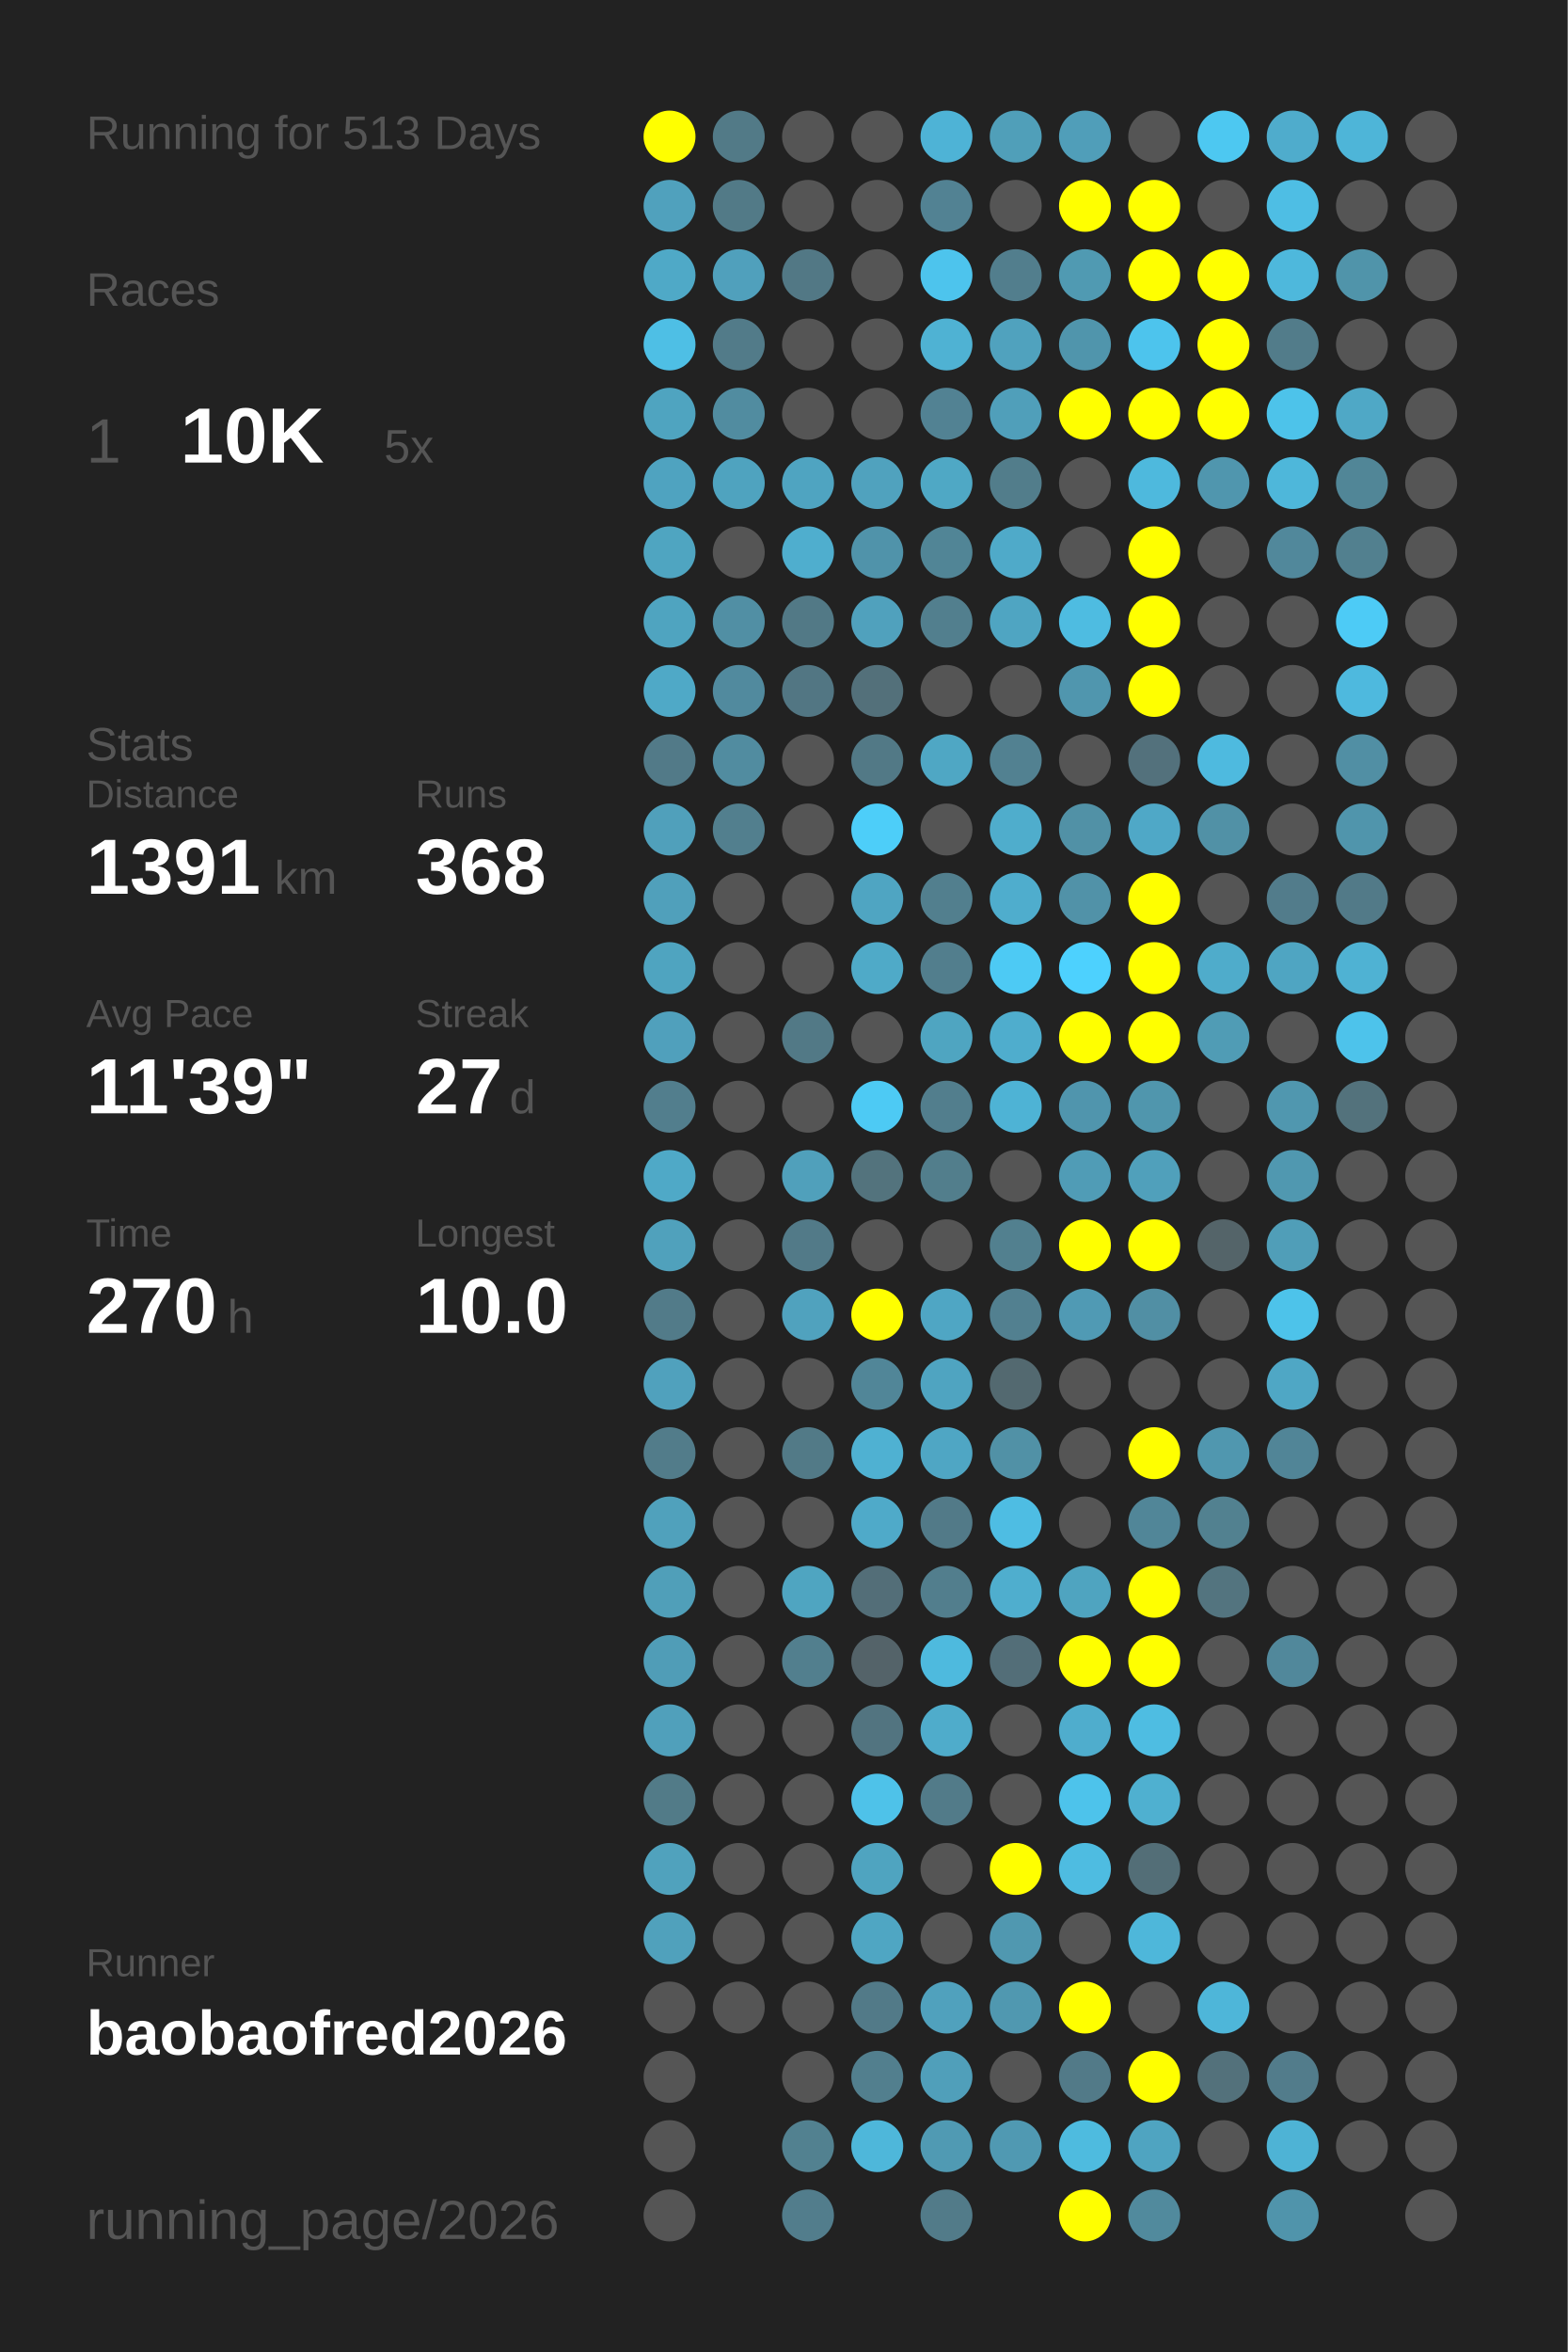
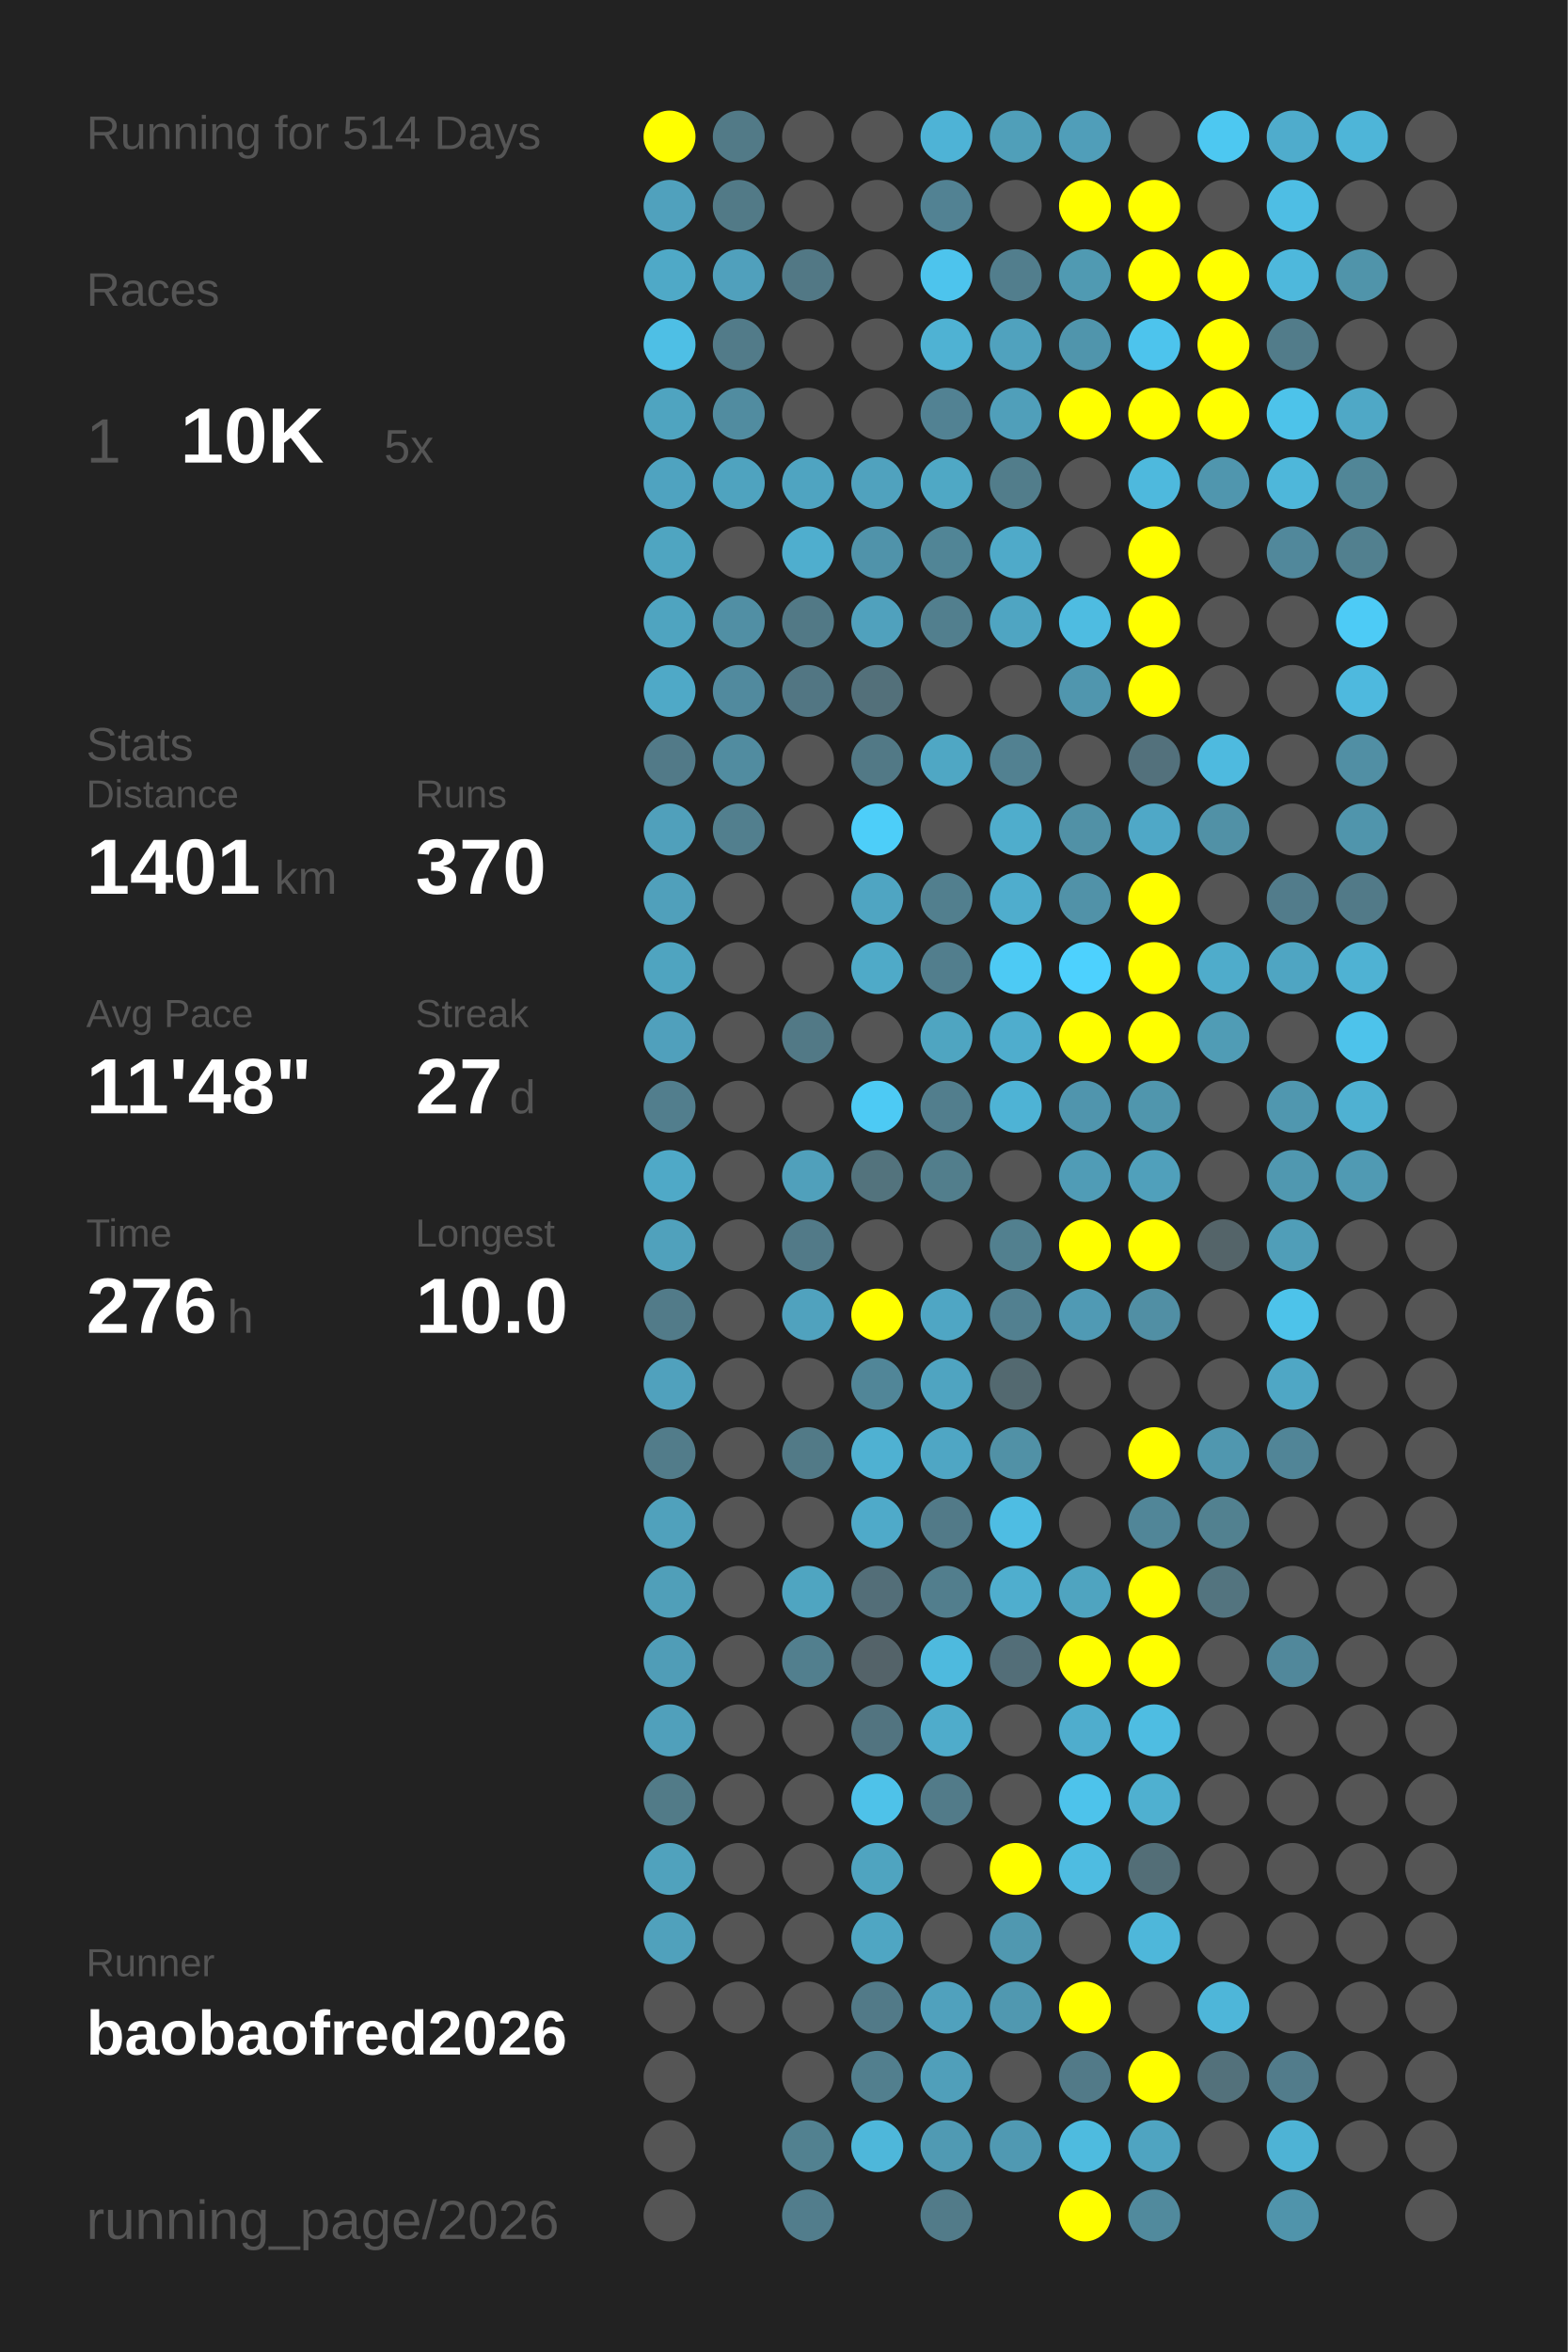
<svg xmlns="http://www.w3.org/2000/svg" baseProfile="full" height="300mm" version="1.1" viewBox="0,0,200,300" width="200mm">
  <defs />
  <rect fill="#222222" height="300" width="200" x="0" y="0" />
-   <text fill="#555555" style="font-size:6px; font-family:Arial;" x="11" y="19">Running for 513 Days</text>
+   <text fill="#555555" style="font-size:6px; font-family:Arial;" x="11" y="19">Running for 514 Days</text>
  <text fill="#555555" style="font-size:6px; font-family:Arial;" x="11" y="39">Races</text>
  <text fill="#555555" style="font-size:8px; font-family:Arial;" x="11" y="59">1</text>
  <text fill="#FFFFFF" style="font-size:10px; font-family:Arial; font-weight:bold;" x="23" y="59">10K</text>
  <text fill="#555555" style="font-size:6px; font-family:Arial;" x="49" y="59">5x</text>
  <text fill="#555555" style="font-size:6px; font-family:Arial;" x="11" y="97">Stats</text>
  <text fill="#555555" style="font-size:5px; font-family:Arial;" x="11" y="103">Distance</text>
-   <text fill="#FFFFFF" style="font-size:10px; font-family:Arial; font-weight:bold;" x="11" y="114">1391</text>
+   <text fill="#FFFFFF" style="font-size:10px; font-family:Arial; font-weight:bold;" x="11" y="114">1401</text>
  <text fill="#555555" style="font-size:6px; font-family:Arial;" x="35" y="114">km</text>
  <text fill="#555555" style="font-size:5px; font-family:Arial;" x="53" y="103">Runs</text>
-   <text fill="#FFFFFF" style="font-size:10px; font-family:Arial; font-weight:bold;" x="53" y="114">368</text>
+   <text fill="#FFFFFF" style="font-size:10px; font-family:Arial; font-weight:bold;" x="53" y="114">370</text>
  <text fill="#555555" style="font-size:5px; font-family:Arial;" x="11" y="131">Avg Pace</text>
-   <text fill="#FFFFFF" style="font-size:10px; font-family:Arial; font-weight:bold;" x="11" y="142">11'39"</text>
+   <text fill="#FFFFFF" style="font-size:10px; font-family:Arial; font-weight:bold;" x="11" y="142">11'48"</text>
  <text fill="#555555" style="font-size:5px; font-family:Arial;" x="53" y="131">Streak</text>
  <text fill="#FFFFFF" style="font-size:10px; font-family:Arial; font-weight:bold;" x="53" y="142">27</text>
  <text fill="#555555" style="font-size:6px; font-family:Arial;" x="65" y="142">d</text>
  <text fill="#555555" style="font-size:5px; font-family:Arial;" x="11" y="159">Time</text>
-   <text fill="#FFFFFF" style="font-size:10px; font-family:Arial; font-weight:bold;" x="11" y="170">270</text>
+   <text fill="#FFFFFF" style="font-size:10px; font-family:Arial; font-weight:bold;" x="11" y="170">276</text>
  <text fill="#555555" style="font-size:6px; font-family:Arial;" x="29" y="170">h</text>
  <text fill="#555555" style="font-size:5px; font-family:Arial;" x="53" y="159">Longest</text>
  <text fill="#FFFFFF" style="font-size:10px; font-family:Arial; font-weight:bold;" x="53" y="170">10.0</text>
  <text fill="#555555" style="font-size:5px; font-family:Arial;" x="11" y="252.065">Runner</text>
  <text fill="#FFFFFF" style="font-size:8px; font-family:Arial; font-weight:bold;" x="11" y="262.065">baobaofred2026</text>
  <text fill="#555555" style="font-size:7px; font-family:Arial;" x="11" y="285.581">running_page/2026</text>
  <circle cx="85.417" cy="17.419" fill="#FFFF00" r="3.312" />
  <circle cx="85.417" cy="26.258" fill="#50a1bd" r="3.312" />
  <circle cx="85.417" cy="35.097" fill="#4fa9c7" r="3.312" />
  <circle cx="85.417" cy="43.935" fill="#4ebfe5" r="3.312" />
  <circle cx="85.417" cy="52.774" fill="#4fa4c0" r="3.312" />
  <circle cx="85.417" cy="61.613" fill="#4fa3c0" r="3.312" />
  <circle cx="85.417" cy="70.452" fill="#4fa5c1" r="3.312" />
  <circle cx="85.417" cy="79.29" fill="#4fa4c0" r="3.312" />
  <circle cx="85.417" cy="88.129" fill="#4fa9c7" r="3.312" />
  <circle cx="85.417" cy="96.968" fill="#527a88" r="3.312" />
  <circle cx="85.417" cy="105.806" fill="#50a0bb" r="3.312" />
  <circle cx="85.417" cy="114.645" fill="#50a0bb" r="3.312" />
  <circle cx="85.417" cy="123.484" fill="#4fa4c0" r="3.312" />
  <circle cx="85.417" cy="132.323" fill="#50a0bc" r="3.312" />
  <circle cx="85.417" cy="141.161" fill="#527e8d" r="3.312" />
  <circle cx="85.417" cy="150" fill="#4fa9c7" r="3.312" />
  <circle cx="85.417" cy="158.839" fill="#50a1bc" r="3.312" />
  <circle cx="85.417" cy="167.677" fill="#527b89" r="3.312" />
  <circle cx="85.417" cy="176.516" fill="#50a1bd" r="3.312" />
  <circle cx="85.417" cy="185.355" fill="#527c8a" r="3.312" />
  <circle cx="85.417" cy="194.194" fill="#50a1bc" r="3.312" />
  <circle cx="85.417" cy="203.032" fill="#509fb9" r="3.312" />
  <circle cx="85.417" cy="211.871" fill="#509db7" r="3.312" />
  <circle cx="85.417" cy="220.71" fill="#50a0bb" r="3.312" />
  <circle cx="85.417" cy="229.548" fill="#527b88" r="3.312" />
  <circle cx="85.417" cy="238.387" fill="#50a2bd" r="3.312" />
  <circle cx="85.417" cy="247.226" fill="#50a1bc" r="3.312" />
  <circle cx="85.417" cy="256.065" fill="#555555" r="3.312" />
  <circle cx="85.417" cy="264.903" fill="#555555" r="3.312" />
  <circle cx="85.417" cy="273.742" fill="#555555" r="3.312" />
  <circle cx="85.417" cy="282.581" fill="#555555" r="3.312" />
  <circle cx="94.25" cy="17.419" fill="#527a87" r="3.312" />
  <circle cx="94.25" cy="26.258" fill="#527a87" r="3.312" />
  <circle cx="94.25" cy="35.097" fill="#50a0bc" r="3.312" />
  <circle cx="94.25" cy="43.935" fill="#527b89" r="3.312" />
  <circle cx="94.25" cy="52.774" fill="#518ca0" r="3.312" />
  <circle cx="94.25" cy="61.613" fill="#4fa3bf" r="3.312" />
  <circle cx="94.25" cy="70.452" fill="#555555" r="3.312" />
  <circle cx="94.25" cy="79.29" fill="#518fa4" r="3.312" />
  <circle cx="94.25" cy="88.129" fill="#518a9e" r="3.312" />
  <circle cx="94.25" cy="96.968" fill="#518ca0" r="3.312" />
  <circle cx="94.25" cy="105.806" fill="#527f8e" r="3.312" />
  <circle cx="94.25" cy="114.645" fill="#555555" r="3.312" />
  <circle cx="94.25" cy="123.484" fill="#555555" r="3.312" />
  <circle cx="94.25" cy="132.323" fill="#555555" r="3.312" />
  <circle cx="94.25" cy="141.161" fill="#555555" r="3.312" />
  <circle cx="94.25" cy="150" fill="#555555" r="3.312" />
  <circle cx="94.25" cy="158.839" fill="#555555" r="3.312" />
  <circle cx="94.25" cy="167.677" fill="#555555" r="3.312" />
  <circle cx="94.25" cy="176.516" fill="#555555" r="3.312" />
  <circle cx="94.25" cy="185.355" fill="#555555" r="3.312" />
  <circle cx="94.25" cy="194.194" fill="#555555" r="3.312" />
  <circle cx="94.25" cy="203.032" fill="#555555" r="3.312" />
  <circle cx="94.25" cy="211.871" fill="#555555" r="3.312" />
  <circle cx="94.25" cy="220.71" fill="#555555" r="3.312" />
  <circle cx="94.25" cy="229.548" fill="#555555" r="3.312" />
  <circle cx="94.25" cy="238.387" fill="#555555" r="3.312" />
  <circle cx="94.25" cy="247.226" fill="#555555" r="3.312" />
  <circle cx="94.25" cy="256.065" fill="#555555" r="3.312" />
  <circle cx="103.083" cy="17.419" fill="#555555" r="3.312" />
  <circle cx="103.083" cy="26.258" fill="#555555" r="3.312" />
  <circle cx="103.083" cy="35.097" fill="#527885" r="3.312" />
  <circle cx="103.083" cy="43.935" fill="#555555" r="3.312" />
  <circle cx="103.083" cy="52.774" fill="#555555" r="3.312" />
  <circle cx="103.083" cy="61.613" fill="#4fa4c1" r="3.312" />
  <circle cx="103.083" cy="70.452" fill="#4faece" r="3.312" />
  <circle cx="103.083" cy="79.29" fill="#527986" r="3.312" />
  <circle cx="103.083" cy="88.129" fill="#527683" r="3.312" />
  <circle cx="103.083" cy="96.968" fill="#555555" r="3.312" />
  <circle cx="103.083" cy="105.806" fill="#555555" r="3.312" />
  <circle cx="103.083" cy="114.645" fill="#555555" r="3.312" />
  <circle cx="103.083" cy="123.484" fill="#555555" r="3.312" />
  <circle cx="103.083" cy="132.323" fill="#527986" r="3.312" />
  <circle cx="103.083" cy="141.161" fill="#555555" r="3.312" />
  <circle cx="103.083" cy="150" fill="#50a0bb" r="3.312" />
  <circle cx="103.083" cy="158.839" fill="#527a88" r="3.312" />
  <circle cx="103.083" cy="167.677" fill="#50a2be" r="3.312" />
  <circle cx="103.083" cy="176.516" fill="#555555" r="3.312" />
  <circle cx="103.083" cy="185.355" fill="#527a87" r="3.312" />
  <circle cx="103.083" cy="194.194" fill="#555555" r="3.312" />
  <circle cx="103.083" cy="203.032" fill="#4fa5c1" r="3.312" />
  <circle cx="103.083" cy="211.871" fill="#527f8e" r="3.312" />
  <circle cx="103.083" cy="220.71" fill="#555555" r="3.312" />
  <circle cx="103.083" cy="229.548" fill="#555555" r="3.312" />
  <circle cx="103.083" cy="238.387" fill="#555555" r="3.312" />
  <circle cx="103.083" cy="247.226" fill="#555555" r="3.312" />
  <circle cx="103.083" cy="256.065" fill="#555555" r="3.312" />
  <circle cx="103.083" cy="264.903" fill="#555555" r="3.312" />
  <circle cx="103.083" cy="273.742" fill="#528190" r="3.312" />
  <circle cx="103.083" cy="282.581" fill="#527d8c" r="3.312" />
  <circle cx="111.917" cy="17.419" fill="#555555" r="3.312" />
  <circle cx="111.917" cy="26.258" fill="#555555" r="3.312" />
  <circle cx="111.917" cy="35.097" fill="#555555" r="3.312" />
  <circle cx="111.917" cy="43.935" fill="#555555" r="3.312" />
  <circle cx="111.917" cy="52.774" fill="#555555" r="3.312" />
  <circle cx="111.917" cy="61.613" fill="#50a2be" r="3.312" />
  <circle cx="111.917" cy="70.452" fill="#5093aa" r="3.312" />
  <circle cx="111.917" cy="79.29" fill="#50a1bd" r="3.312" />
  <circle cx="111.917" cy="88.129" fill="#53707a" r="3.312" />
  <circle cx="111.917" cy="96.968" fill="#527986" r="3.312" />
  <circle cx="111.917" cy="105.806" fill="#4dcef9" r="3.312" />
  <circle cx="111.917" cy="114.645" fill="#4fa5c2" r="3.312" />
  <circle cx="111.917" cy="123.484" fill="#4faac8" r="3.312" />
  <circle cx="111.917" cy="132.323" fill="#555555" r="3.312" />
  <circle cx="111.917" cy="141.161" fill="#4dcaf4" r="3.312" />
  <circle cx="111.917" cy="150" fill="#53737d" r="3.312" />
  <circle cx="111.917" cy="158.839" fill="#555555" r="3.312" />
  <circle cx="111.917" cy="167.677" fill="#FFFF00" r="3.312" />
  <circle cx="111.917" cy="176.516" fill="#518698" r="3.312" />
  <circle cx="111.917" cy="185.355" fill="#4fb1d2" r="3.312" />
  <circle cx="111.917" cy="194.194" fill="#4faac9" r="3.312" />
  <circle cx="111.917" cy="203.032" fill="#536e78" r="3.312" />
  <circle cx="111.917" cy="211.871" fill="#546369" r="3.312" />
  <circle cx="111.917" cy="220.71" fill="#527480" r="3.312" />
  <circle cx="111.917" cy="229.548" fill="#4ec2e9" r="3.312" />
  <circle cx="111.917" cy="238.387" fill="#4fa4c0" r="3.312" />
  <circle cx="111.917" cy="247.226" fill="#4fa6c3" r="3.312" />
  <circle cx="111.917" cy="256.065" fill="#527a88" r="3.312" />
  <circle cx="111.917" cy="264.903" fill="#527f8e" r="3.312" />
  <circle cx="111.917" cy="273.742" fill="#4eb7da" r="3.312" />
  <circle cx="120.75" cy="17.419" fill="#4eb3d6" r="3.312" />
  <circle cx="120.75" cy="26.258" fill="#528293" r="3.312" />
  <circle cx="120.75" cy="35.097" fill="#4dc4ed" r="3.312" />
  <circle cx="120.75" cy="43.935" fill="#4fb2d3" r="3.312" />
  <circle cx="120.75" cy="52.774" fill="#528293" r="3.312" />
  <circle cx="120.75" cy="61.613" fill="#4fa8c5" r="3.312" />
  <circle cx="120.75" cy="70.452" fill="#518596" r="3.312" />
  <circle cx="120.75" cy="79.29" fill="#527f8e" r="3.312" />
  <circle cx="120.75" cy="88.129" fill="#555555" r="3.312" />
  <circle cx="120.75" cy="96.968" fill="#4fa7c4" r="3.312" />
  <circle cx="120.75" cy="105.806" fill="#555555" r="3.312" />
  <circle cx="120.75" cy="114.645" fill="#527f8e" r="3.312" />
  <circle cx="120.75" cy="123.484" fill="#527e8d" r="3.312" />
  <circle cx="120.75" cy="132.323" fill="#4fa5c1" r="3.312" />
  <circle cx="120.75" cy="141.161" fill="#527e8d" r="3.312" />
  <circle cx="120.75" cy="150" fill="#527e8c" r="3.312" />
  <circle cx="120.75" cy="158.839" fill="#555555" r="3.312" />
  <circle cx="120.75" cy="167.677" fill="#4fa6c4" r="3.312" />
  <circle cx="120.75" cy="176.516" fill="#4fa4c1" r="3.312" />
  <circle cx="120.75" cy="185.355" fill="#4fa6c4" r="3.312" />
  <circle cx="120.75" cy="194.194" fill="#527a88" r="3.312" />
  <circle cx="120.75" cy="203.032" fill="#527e8d" r="3.312" />
  <circle cx="120.75" cy="211.871" fill="#4ebade" r="3.312" />
  <circle cx="120.75" cy="220.71" fill="#4faccb" r="3.312" />
  <circle cx="120.75" cy="229.548" fill="#527b89" r="3.312" />
  <circle cx="120.75" cy="238.387" fill="#555555" r="3.312" />
  <circle cx="120.75" cy="247.226" fill="#555555" r="3.312" />
  <circle cx="120.75" cy="256.065" fill="#50a1bd" r="3.312" />
  <circle cx="120.75" cy="264.903" fill="#509fba" r="3.312" />
  <circle cx="120.75" cy="273.742" fill="#509ab3" r="3.312" />
  <circle cx="120.75" cy="282.581" fill="#527b89" r="3.312" />
  <circle cx="129.583" cy="17.419" fill="#509fb9" r="3.312" />
  <circle cx="129.583" cy="26.258" fill="#555555" r="3.312" />
  <circle cx="129.583" cy="35.097" fill="#527e8d" r="3.312" />
  <circle cx="129.583" cy="43.935" fill="#50a2be" r="3.312" />
  <circle cx="129.583" cy="52.774" fill="#509fba" r="3.312" />
  <circle cx="129.583" cy="61.613" fill="#527d8b" r="3.312" />
  <circle cx="129.583" cy="70.452" fill="#4faac9" r="3.312" />
  <circle cx="129.583" cy="79.29" fill="#4fa5c2" r="3.312" />
  <circle cx="129.583" cy="88.129" fill="#555555" r="3.312" />
  <circle cx="129.583" cy="96.968" fill="#528191" r="3.312" />
  <circle cx="129.583" cy="105.806" fill="#4fadcc" r="3.312" />
  <circle cx="129.583" cy="114.645" fill="#4fadcd" r="3.312" />
  <circle cx="129.583" cy="123.484" fill="#4dcaf4" r="3.312" />
  <circle cx="129.583" cy="132.323" fill="#4fadcd" r="3.312" />
  <circle cx="129.583" cy="141.161" fill="#4eb3d5" r="3.312" />
  <circle cx="129.583" cy="150" fill="#555555" r="3.312" />
  <circle cx="129.583" cy="158.839" fill="#52808f" r="3.312" />
  <circle cx="129.583" cy="167.677" fill="#528090" r="3.312" />
  <circle cx="129.583" cy="176.516" fill="#536970" r="3.312" />
  <circle cx="129.583" cy="185.355" fill="#5191a6" r="3.312" />
  <circle cx="129.583" cy="194.194" fill="#4ebde3" r="3.312" />
  <circle cx="129.583" cy="203.032" fill="#4faece" r="3.312" />
  <circle cx="129.583" cy="211.871" fill="#536e78" r="3.312" />
  <circle cx="129.583" cy="220.71" fill="#555555" r="3.312" />
  <circle cx="129.583" cy="229.548" fill="#555555" r="3.312" />
  <circle cx="129.583" cy="238.387" fill="#FFFF00" r="3.312" />
  <circle cx="129.583" cy="247.226" fill="#5098b0" r="3.312" />
  <circle cx="129.583" cy="256.065" fill="#5098b0" r="3.312" />
  <circle cx="129.583" cy="264.903" fill="#555555" r="3.312" />
  <circle cx="129.583" cy="273.742" fill="#5099b2" r="3.312" />
  <circle cx="138.417" cy="17.419" fill="#509eb9" r="3.312" />
  <circle cx="138.417" cy="26.258" fill="#FFFF00" r="3.312" />
  <circle cx="138.417" cy="35.097" fill="#509ab2" r="3.312" />
  <circle cx="138.417" cy="43.935" fill="#5095ac" r="3.312" />
  <circle cx="138.417" cy="52.774" fill="#FFFF00" r="3.312" />
  <circle cx="138.417" cy="61.613" fill="#555555" r="3.312" />
  <circle cx="138.417" cy="70.452" fill="#555555" r="3.312" />
  <circle cx="138.417" cy="79.29" fill="#4ebce1" r="3.312" />
  <circle cx="138.417" cy="88.129" fill="#5096ae" r="3.312" />
  <circle cx="138.417" cy="96.968" fill="#555555" r="3.312" />
  <circle cx="138.417" cy="105.806" fill="#5191a6" r="3.312" />
  <circle cx="138.417" cy="114.645" fill="#5192a8" r="3.312" />
  <circle cx="138.417" cy="123.484" fill="#4dd1fe" r="3.312" />
  <circle cx="138.417" cy="132.323" fill="#FFFF00" r="3.312" />
  <circle cx="138.417" cy="141.161" fill="#5095ad" r="3.312" />
  <circle cx="138.417" cy="150" fill="#509cb6" r="3.312" />
  <circle cx="138.417" cy="158.839" fill="#FFFF00" r="3.312" />
  <circle cx="138.417" cy="167.677" fill="#509ab4" r="3.312" />
  <circle cx="138.417" cy="176.516" fill="#555555" r="3.312" />
  <circle cx="138.417" cy="185.355" fill="#555555" r="3.312" />
  <circle cx="138.417" cy="194.194" fill="#555555" r="3.312" />
  <circle cx="138.417" cy="203.032" fill="#4fa4c0" r="3.312" />
  <circle cx="138.417" cy="211.871" fill="#FFFF00" r="3.312" />
  <circle cx="138.417" cy="220.71" fill="#4fadcd" r="3.312" />
  <circle cx="138.417" cy="229.548" fill="#4dc3eb" r="3.312" />
  <circle cx="138.417" cy="238.387" fill="#4ebce1" r="3.312" />
  <circle cx="138.417" cy="247.226" fill="#555555" r="3.312" />
  <circle cx="138.417" cy="256.065" fill="#FFFF00" r="3.312" />
  <circle cx="138.417" cy="264.903" fill="#527a88" r="3.312" />
  <circle cx="138.417" cy="273.742" fill="#4ebbdf" r="3.312" />
  <circle cx="138.417" cy="282.581" fill="#FFFF00" r="3.312" />
  <circle cx="147.25" cy="17.419" fill="#555555" r="3.312" />
  <circle cx="147.25" cy="26.258" fill="#FFFF00" r="3.312" />
  <circle cx="147.25" cy="35.097" fill="#FFFF00" r="3.312" />
  <circle cx="147.25" cy="43.935" fill="#4dc4ed" r="3.312" />
  <circle cx="147.25" cy="52.774" fill="#FFFF00" r="3.312" />
  <circle cx="147.25" cy="61.613" fill="#4eb9dd" r="3.312" />
  <circle cx="147.25" cy="70.452" fill="#FFFF00" r="3.312" />
  <circle cx="147.25" cy="79.29" fill="#FFFF00" r="3.312" />
  <circle cx="147.25" cy="88.129" fill="#FFFF00" r="3.312" />
  <circle cx="147.25" cy="96.968" fill="#53717c" r="3.312" />
  <circle cx="147.25" cy="105.806" fill="#4fa8c7" r="3.312" />
  <circle cx="147.25" cy="114.645" fill="#FFFF00" r="3.312" />
  <circle cx="147.25" cy="123.484" fill="#FFFF00" r="3.312" />
  <circle cx="147.25" cy="132.323" fill="#FFFF00" r="3.312" />
  <circle cx="147.25" cy="141.161" fill="#5096ad" r="3.312" />
  <circle cx="147.25" cy="150" fill="#50a0bb" r="3.312" />
  <circle cx="147.25" cy="158.839" fill="#FFFF00" r="3.312" />
  <circle cx="147.25" cy="167.677" fill="#518fa4" r="3.312" />
  <circle cx="147.25" cy="176.516" fill="#555555" r="3.312" />
  <circle cx="147.25" cy="185.355" fill="#FFFF00" r="3.312" />
  <circle cx="147.25" cy="194.194" fill="#518698" r="3.312" />
  <circle cx="147.25" cy="203.032" fill="#FFFF00" r="3.312" />
  <circle cx="147.25" cy="211.871" fill="#FFFF00" r="3.312" />
  <circle cx="147.25" cy="220.71" fill="#4ebde2" r="3.312" />
  <circle cx="147.25" cy="229.548" fill="#4fb0d0" r="3.312" />
  <circle cx="147.25" cy="238.387" fill="#536e77" r="3.312" />
  <circle cx="147.25" cy="247.226" fill="#4eb7da" r="3.312" />
  <circle cx="147.25" cy="256.065" fill="#555555" r="3.312" />
  <circle cx="147.25" cy="264.903" fill="#FFFF00" r="3.312" />
  <circle cx="147.25" cy="273.742" fill="#4fa4c1" r="3.312" />
  <circle cx="147.25" cy="282.581" fill="#518a9d" r="3.312" />
  <circle cx="156.083" cy="17.419" fill="#4dc8f1" r="3.312" />
  <circle cx="156.083" cy="26.258" fill="#555555" r="3.312" />
  <circle cx="156.083" cy="35.097" fill="#FFFF00" r="3.312" />
  <circle cx="156.083" cy="43.935" fill="#FFFF00" r="3.312" />
  <circle cx="156.083" cy="52.774" fill="#FFFF00" r="3.312" />
  <circle cx="156.083" cy="61.613" fill="#5096ae" r="3.312" />
  <circle cx="156.083" cy="70.452" fill="#555555" r="3.312" />
  <circle cx="156.083" cy="79.29" fill="#555555" r="3.312" />
  <circle cx="156.083" cy="88.129" fill="#555555" r="3.312" />
  <circle cx="156.083" cy="96.968" fill="#4ebadf" r="3.312" />
  <circle cx="156.083" cy="105.806" fill="#5191a6" r="3.312" />
  <circle cx="156.083" cy="114.645" fill="#555555" r="3.312" />
  <circle cx="156.083" cy="123.484" fill="#4faccb" r="3.312" />
  <circle cx="156.083" cy="132.323" fill="#509cb5" r="3.312" />
  <circle cx="156.083" cy="141.161" fill="#555555" r="3.312" />
  <circle cx="156.083" cy="150" fill="#555555" r="3.312" />
  <circle cx="156.083" cy="158.839" fill="#546469" r="3.312" />
  <circle cx="156.083" cy="167.677" fill="#555555" r="3.312" />
  <circle cx="156.083" cy="176.516" fill="#555555" r="3.312" />
  <circle cx="156.083" cy="185.355" fill="#5097af" r="3.312" />
  <circle cx="156.083" cy="194.194" fill="#528190" r="3.312" />
  <circle cx="156.083" cy="203.032" fill="#53747f" r="3.312" />
  <circle cx="156.083" cy="211.871" fill="#555555" r="3.312" />
  <circle cx="156.083" cy="220.71" fill="#555555" r="3.312" />
  <circle cx="156.083" cy="229.548" fill="#555555" r="3.312" />
  <circle cx="156.083" cy="238.387" fill="#555555" r="3.312" />
  <circle cx="156.083" cy="247.226" fill="#555555" r="3.312" />
  <circle cx="156.083" cy="256.065" fill="#4eb6d9" r="3.312" />
  <circle cx="156.083" cy="264.903" fill="#53717b" r="3.312" />
  <circle cx="156.083" cy="273.742" fill="#555555" r="3.312" />
  <circle cx="164.917" cy="17.419" fill="#4faccc" r="3.312" />
  <circle cx="164.917" cy="26.258" fill="#4ebee4" r="3.312" />
  <circle cx="164.917" cy="35.097" fill="#4eb8dc" r="3.312" />
  <circle cx="164.917" cy="43.935" fill="#527c8a" r="3.312" />
  <circle cx="164.917" cy="52.774" fill="#4dc3ea" r="3.312" />
  <circle cx="164.917" cy="61.613" fill="#4eb7da" r="3.312" />
  <circle cx="164.917" cy="70.452" fill="#51889b" r="3.312" />
  <circle cx="164.917" cy="79.29" fill="#555555" r="3.312" />
  <circle cx="164.917" cy="88.129" fill="#555555" r="3.312" />
  <circle cx="164.917" cy="96.968" fill="#555555" r="3.312" />
  <circle cx="164.917" cy="105.806" fill="#555555" r="3.312" />
  <circle cx="164.917" cy="114.645" fill="#527c8b" r="3.312" />
  <circle cx="164.917" cy="123.484" fill="#4fa5c2" r="3.312" />
  <circle cx="164.917" cy="132.323" fill="#555555" r="3.312" />
  <circle cx="164.917" cy="141.161" fill="#5097af" r="3.312" />
  <circle cx="164.917" cy="150" fill="#5098b0" r="3.312" />
  <circle cx="164.917" cy="158.839" fill="#509eb8" r="3.312" />
  <circle cx="164.917" cy="167.677" fill="#4dc3ea" r="3.312" />
  <circle cx="164.917" cy="176.516" fill="#4fa7c5" r="3.312" />
  <circle cx="164.917" cy="185.355" fill="#518597" r="3.312" />
  <circle cx="164.917" cy="194.194" fill="#555555" r="3.312" />
  <circle cx="164.917" cy="203.032" fill="#555555" r="3.312" />
  <circle cx="164.917" cy="211.871" fill="#51889b" r="3.312" />
  <circle cx="164.917" cy="220.71" fill="#555555" r="3.312" />
  <circle cx="164.917" cy="229.548" fill="#555555" r="3.312" />
  <circle cx="164.917" cy="238.387" fill="#555555" r="3.312" />
  <circle cx="164.917" cy="247.226" fill="#555555" r="3.312" />
  <circle cx="164.917" cy="256.065" fill="#555555" r="3.312" />
  <circle cx="164.917" cy="264.903" fill="#527c8b" r="3.312" />
  <circle cx="164.917" cy="273.742" fill="#4eb3d5" r="3.312" />
  <circle cx="164.917" cy="282.581" fill="#5094ab" r="3.312" />
  <circle cx="173.75" cy="17.419" fill="#4eb5d8" r="3.312" />
  <circle cx="173.75" cy="26.258" fill="#555555" r="3.312" />
  <circle cx="173.75" cy="35.097" fill="#5094aa" r="3.312" />
  <circle cx="173.75" cy="43.935" fill="#555555" r="3.312" />
  <circle cx="173.75" cy="52.774" fill="#4fa8c6" r="3.312" />
  <circle cx="173.75" cy="61.613" fill="#518697" r="3.312" />
  <circle cx="173.75" cy="70.452" fill="#52808f" r="3.312" />
  <circle cx="173.75" cy="79.29" fill="#4dcbf6" r="3.312" />
  <circle cx="173.75" cy="88.129" fill="#4eb9de" r="3.312" />
  <circle cx="173.75" cy="96.968" fill="#518fa4" r="3.312" />
  <circle cx="173.75" cy="105.806" fill="#5095ac" r="3.312" />
  <circle cx="173.75" cy="114.645" fill="#527a88" r="3.312" />
  <circle cx="173.75" cy="123.484" fill="#4fb2d3" r="3.312" />
  <circle cx="173.75" cy="132.323" fill="#4dc3eb" r="3.312" />
-   <circle cx="173.75" cy="141.161" fill="#53727c" r="3.312" />
-   <circle cx="173.75" cy="150" fill="#555555" r="3.312" />
+   <circle cx="173.75" cy="141.161" fill="#4fb1d2" r="3.312" />
+   <circle cx="173.75" cy="150" fill="#509ab3" r="3.312" />
  <circle cx="173.75" cy="158.839" fill="#555555" r="3.312" />
  <circle cx="173.75" cy="167.677" fill="#555555" r="3.312" />
  <circle cx="173.75" cy="176.516" fill="#555555" r="3.312" />
  <circle cx="173.75" cy="185.355" fill="#555555" r="3.312" />
  <circle cx="173.75" cy="194.194" fill="#555555" r="3.312" />
  <circle cx="173.75" cy="203.032" fill="#555555" r="3.312" />
  <circle cx="173.75" cy="211.871" fill="#555555" r="3.312" />
  <circle cx="173.75" cy="220.71" fill="#555555" r="3.312" />
  <circle cx="173.75" cy="229.548" fill="#555555" r="3.312" />
  <circle cx="173.75" cy="238.387" fill="#555555" r="3.312" />
  <circle cx="173.75" cy="247.226" fill="#555555" r="3.312" />
  <circle cx="173.75" cy="256.065" fill="#555555" r="3.312" />
  <circle cx="173.75" cy="264.903" fill="#555555" r="3.312" />
  <circle cx="173.75" cy="273.742" fill="#555555" r="3.312" />
  <circle cx="182.583" cy="17.419" fill="#555555" r="3.312" />
  <circle cx="182.583" cy="26.258" fill="#555555" r="3.312" />
  <circle cx="182.583" cy="35.097" fill="#555555" r="3.312" />
  <circle cx="182.583" cy="43.935" fill="#555555" r="3.312" />
  <circle cx="182.583" cy="52.774" fill="#555555" r="3.312" />
  <circle cx="182.583" cy="61.613" fill="#555555" r="3.312" />
  <circle cx="182.583" cy="70.452" fill="#555555" r="3.312" />
  <circle cx="182.583" cy="79.29" fill="#555555" r="3.312" />
  <circle cx="182.583" cy="88.129" fill="#555555" r="3.312" />
  <circle cx="182.583" cy="96.968" fill="#555555" r="3.312" />
  <circle cx="182.583" cy="105.806" fill="#555555" r="3.312" />
  <circle cx="182.583" cy="114.645" fill="#555555" r="3.312" />
  <circle cx="182.583" cy="123.484" fill="#555555" r="3.312" />
  <circle cx="182.583" cy="132.323" fill="#555555" r="3.312" />
  <circle cx="182.583" cy="141.161" fill="#555555" r="3.312" />
  <circle cx="182.583" cy="150" fill="#555555" r="3.312" />
  <circle cx="182.583" cy="158.839" fill="#555555" r="3.312" />
  <circle cx="182.583" cy="167.677" fill="#555555" r="3.312" />
  <circle cx="182.583" cy="176.516" fill="#555555" r="3.312" />
  <circle cx="182.583" cy="185.355" fill="#555555" r="3.312" />
  <circle cx="182.583" cy="194.194" fill="#555555" r="3.312" />
  <circle cx="182.583" cy="203.032" fill="#555555" r="3.312" />
  <circle cx="182.583" cy="211.871" fill="#555555" r="3.312" />
  <circle cx="182.583" cy="220.71" fill="#555555" r="3.312" />
  <circle cx="182.583" cy="229.548" fill="#555555" r="3.312" />
  <circle cx="182.583" cy="238.387" fill="#555555" r="3.312" />
  <circle cx="182.583" cy="247.226" fill="#555555" r="3.312" />
  <circle cx="182.583" cy="256.065" fill="#555555" r="3.312" />
  <circle cx="182.583" cy="264.903" fill="#555555" r="3.312" />
  <circle cx="182.583" cy="273.742" fill="#555555" r="3.312" />
  <circle cx="182.583" cy="282.581" fill="#555555" r="3.312" />
</svg>
